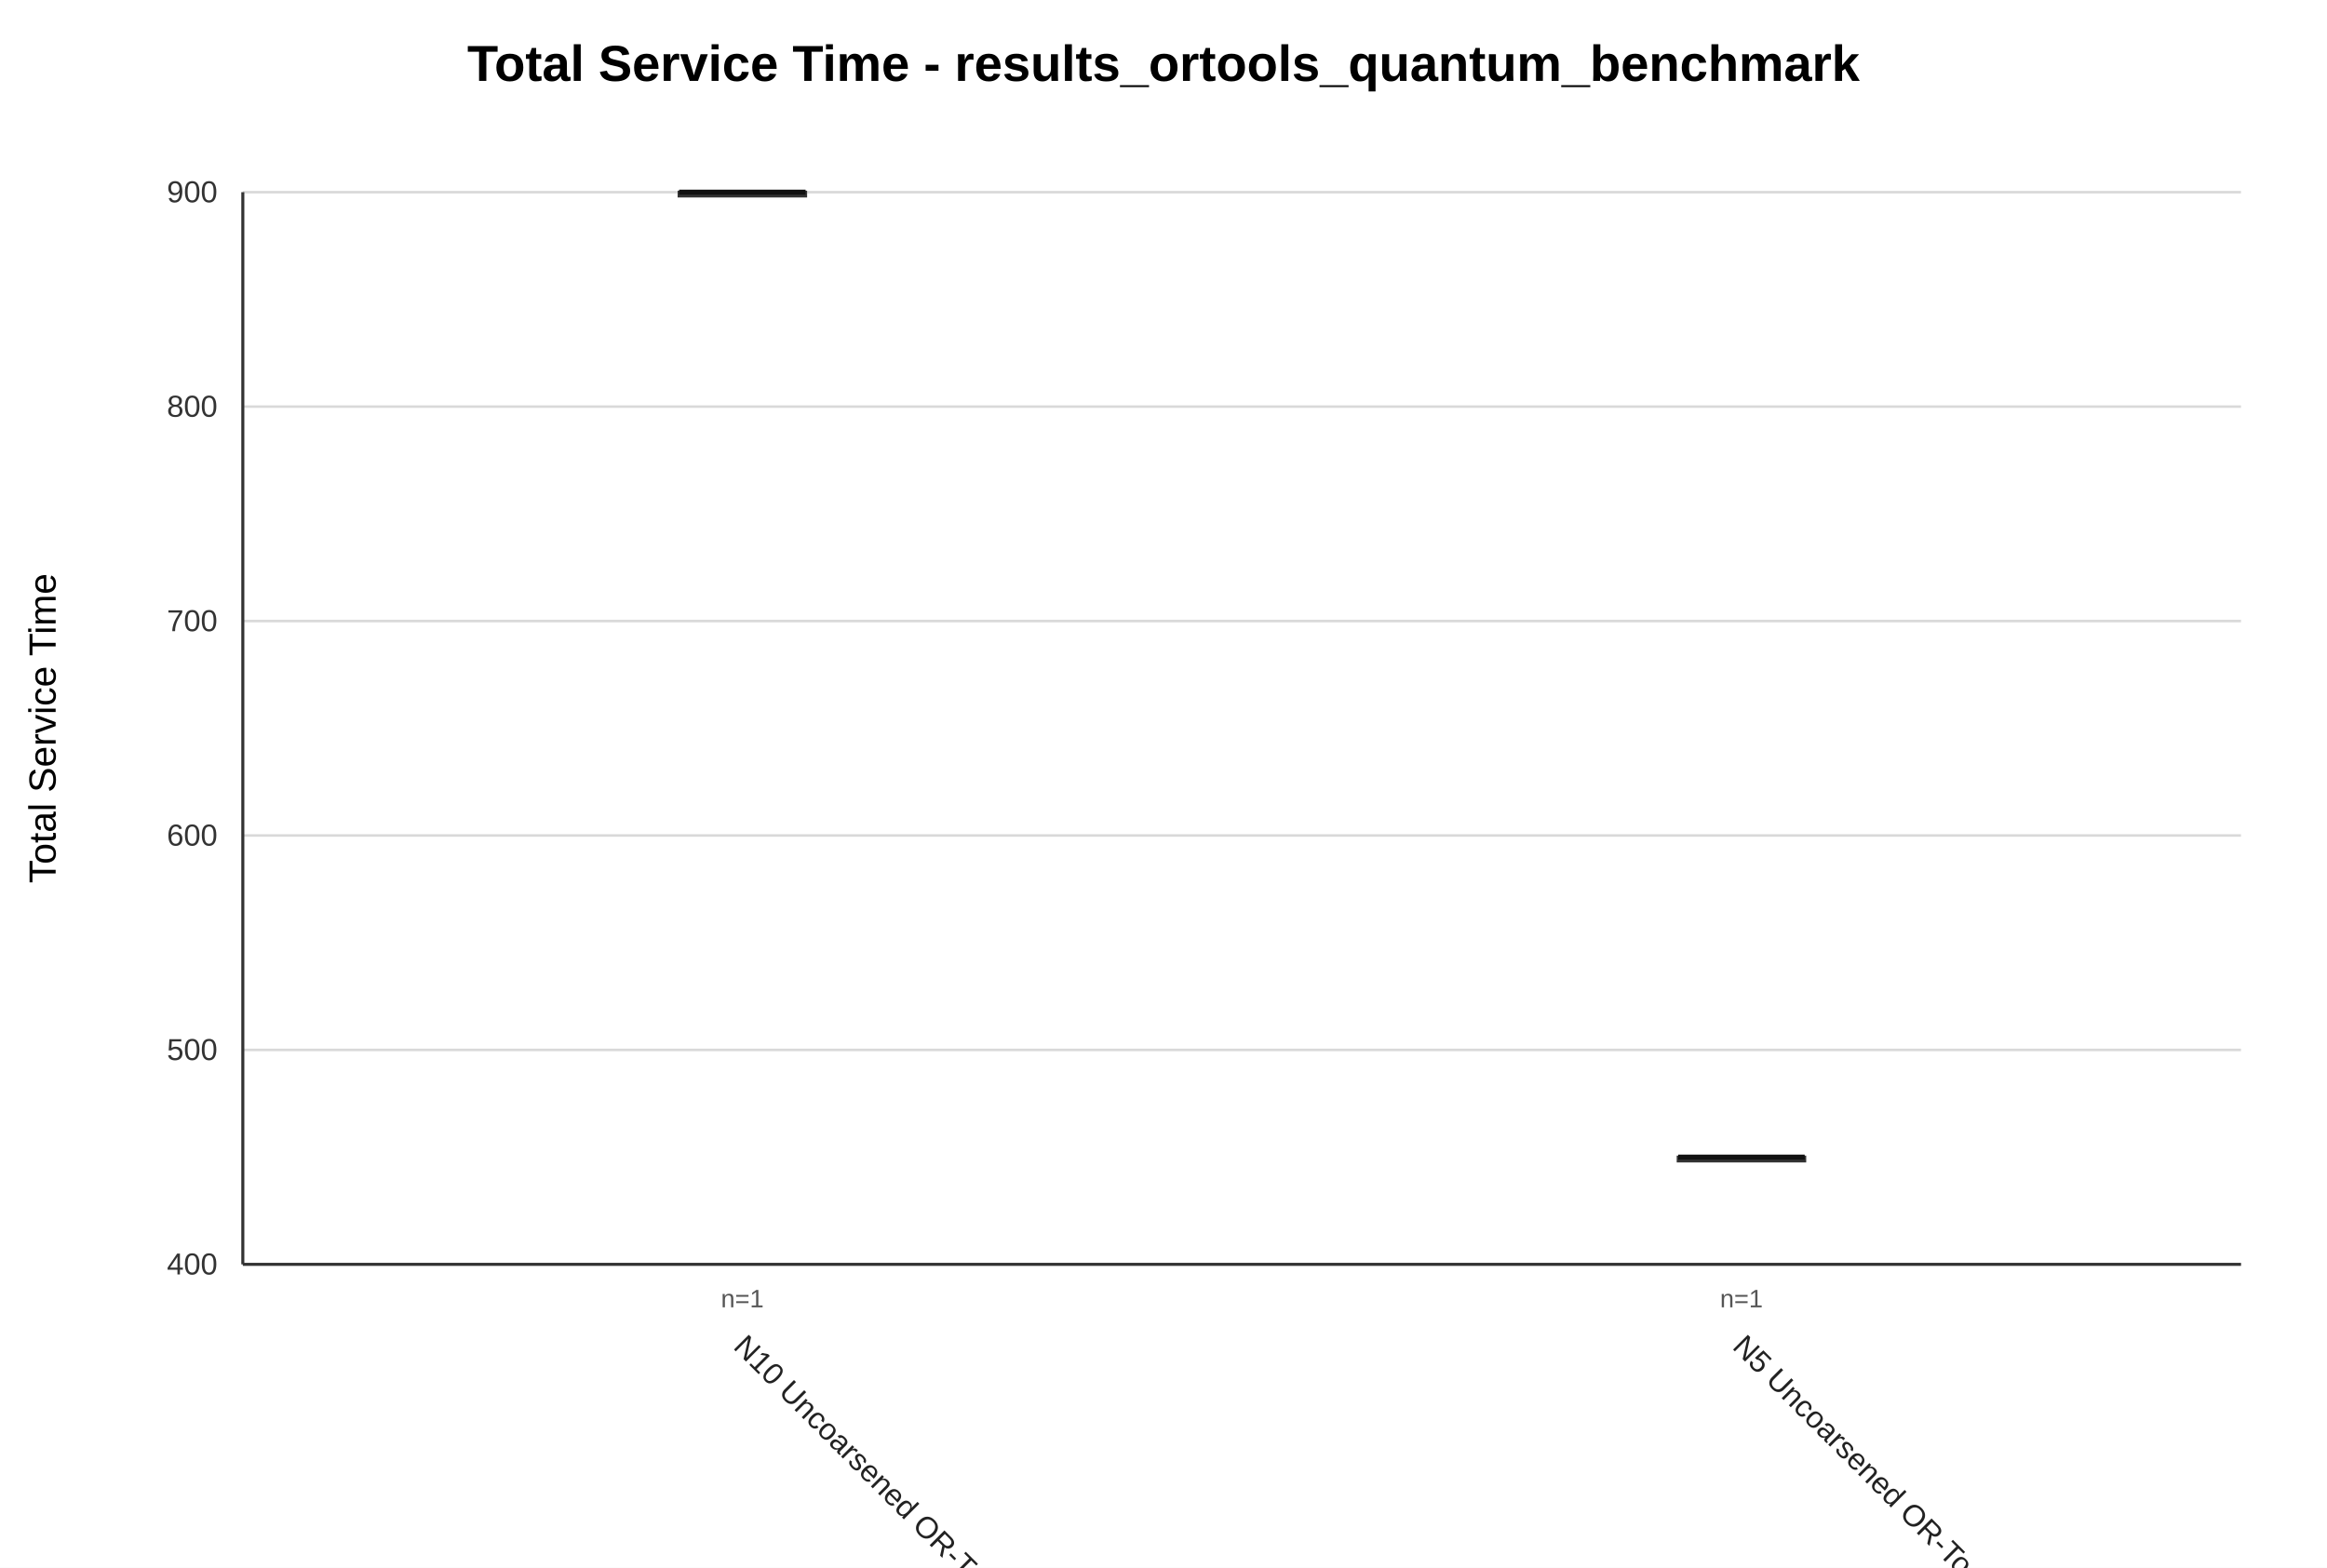
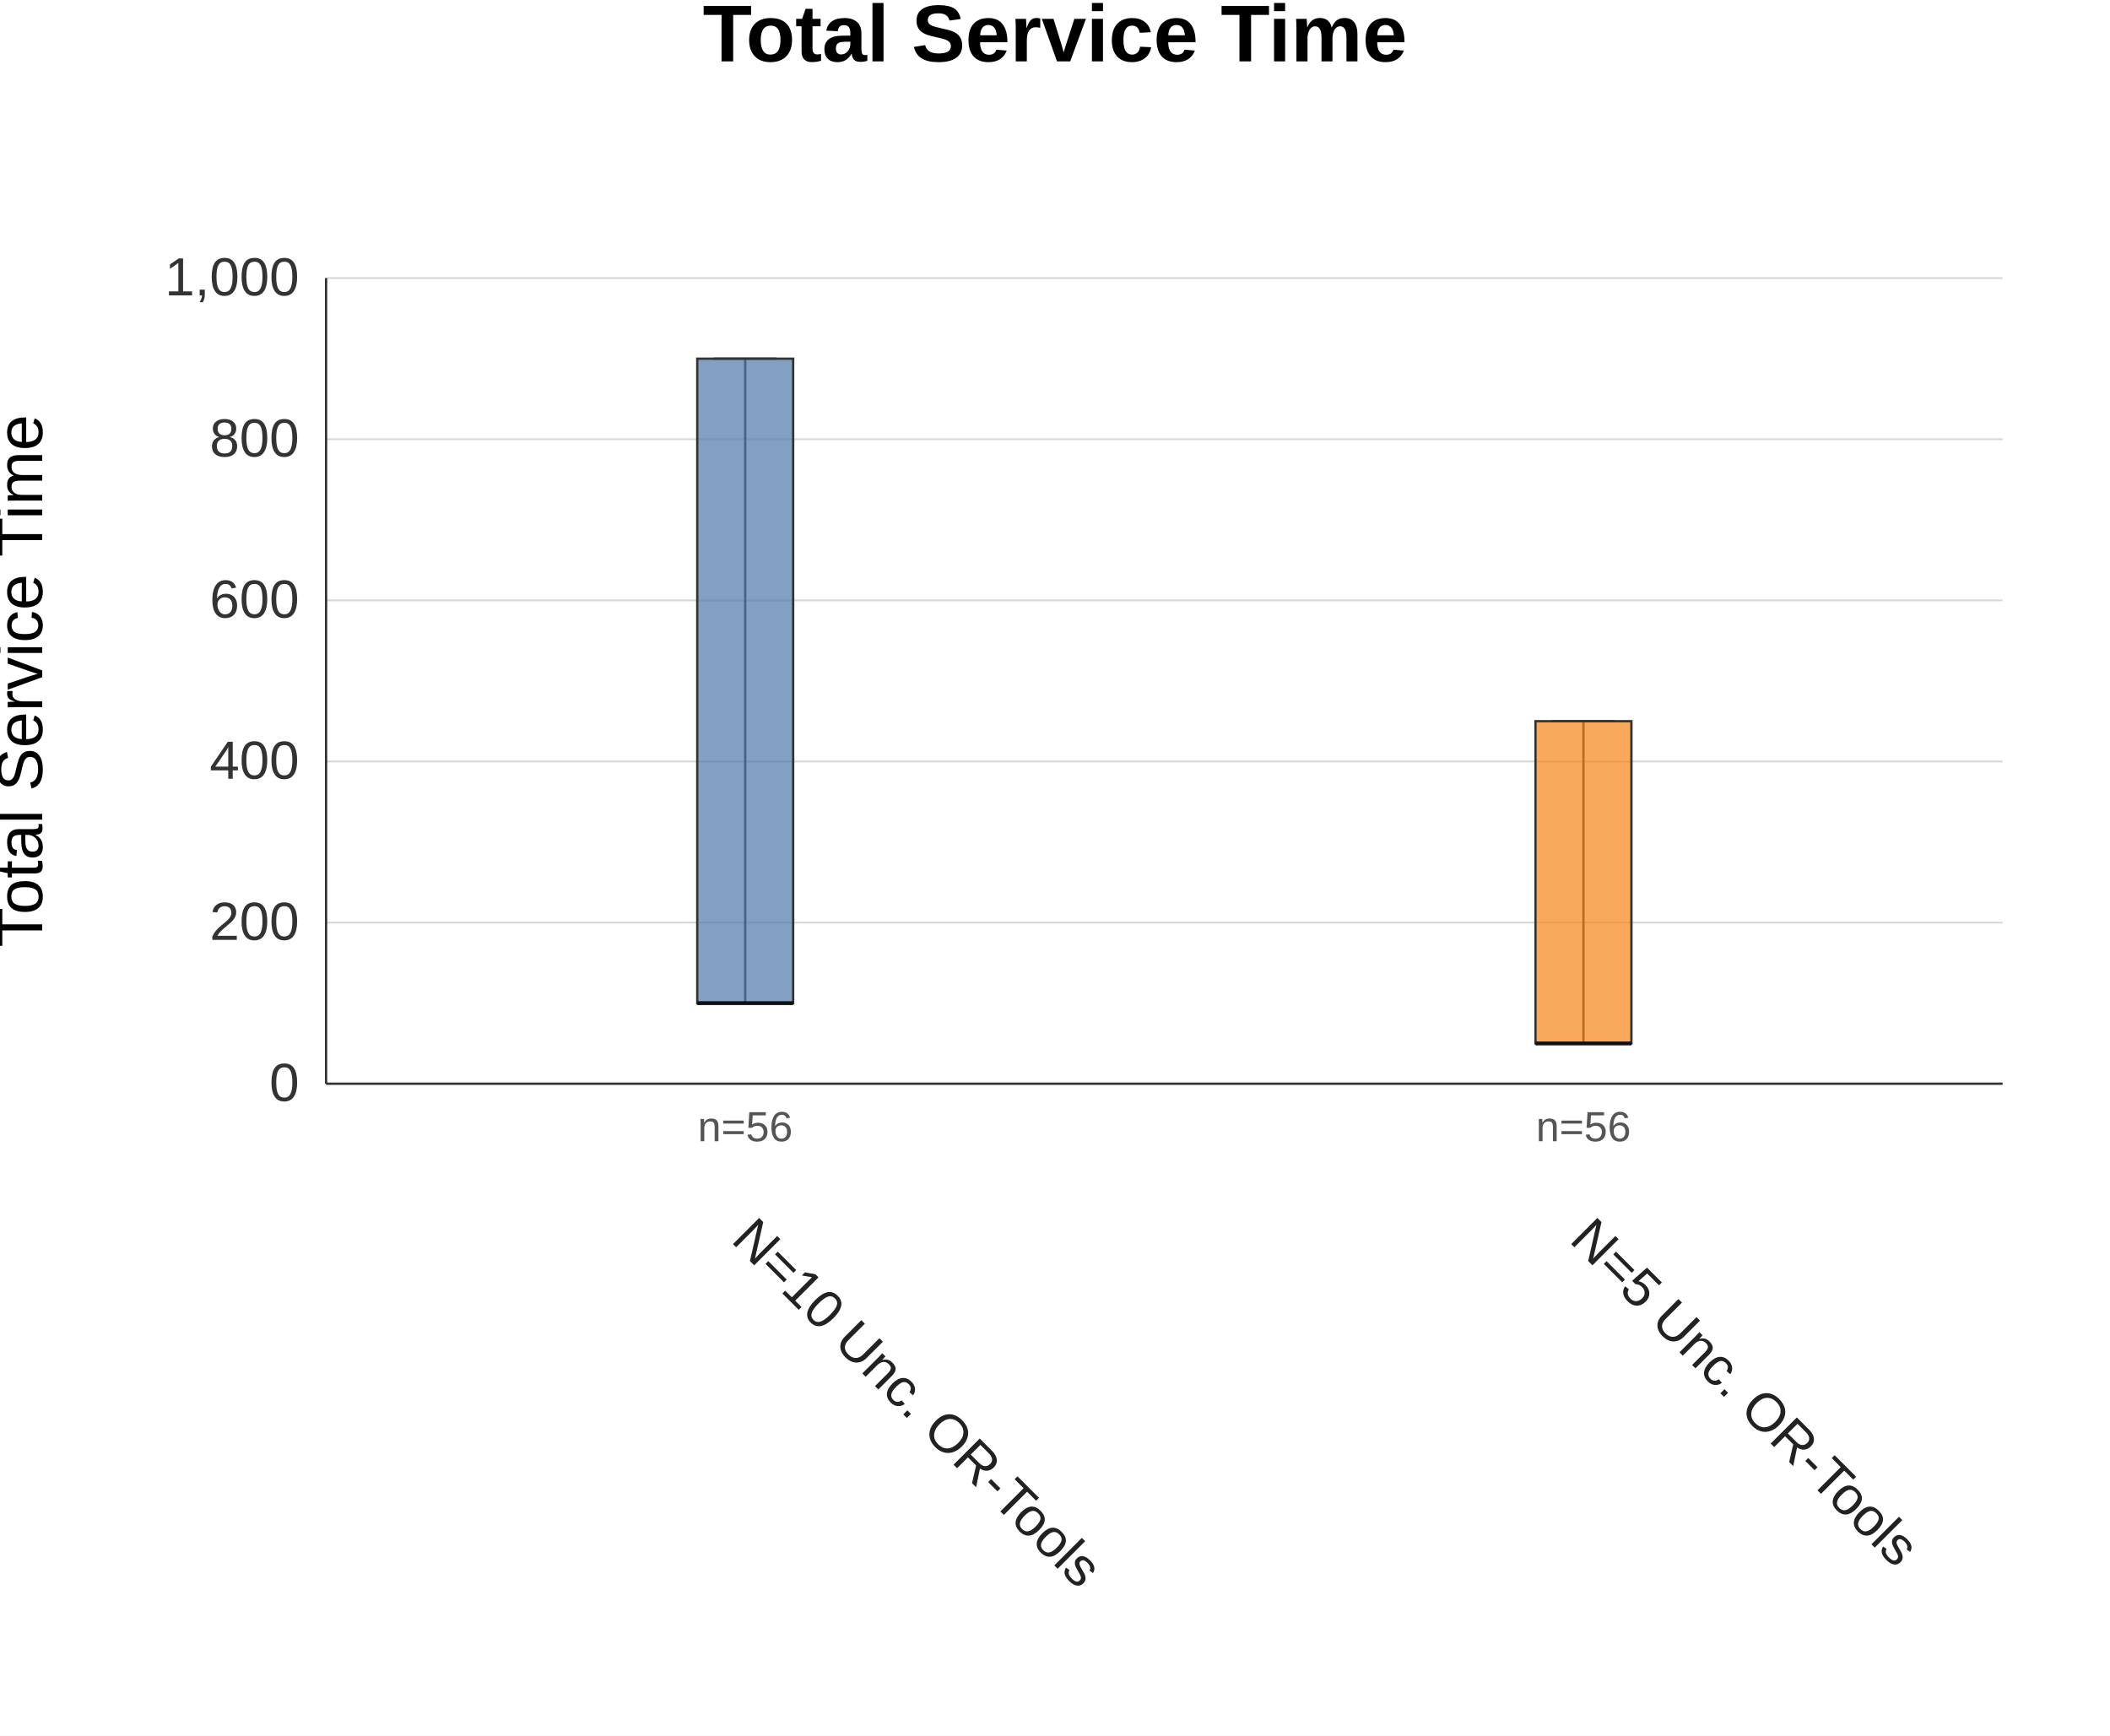
- <svg xmlns="http://www.w3.org/2000/svg" width="920" height="620" viewBox="0 0 920 620">
-   <rect x="0" y="0" width="920" height="620" fill="#ffffff" />
-   <text x="460.0" y="32" text-anchor="middle" font-family="Arial, sans-serif" font-size="20" font-weight="700">Total Service Time - results_ortools_quantum_benchmark</text>
-   <text transform="translate(22 288.0) rotate(-90)" text-anchor="middle" font-family="Arial, sans-serif" font-size="15">Total Service Time</text>
-   <line x1="96" y1="500.0" x2="886" y2="500.0" stroke="#d9d9d9" stroke-width="1" />
-   <text x="86" y="504.0" text-anchor="end" font-family="Arial, sans-serif" font-size="12" fill="#333333">400</text>
-   <line x1="96" y1="415.2" x2="886" y2="415.2" stroke="#d9d9d9" stroke-width="1" />
-   <text x="86" y="419.2" text-anchor="end" font-family="Arial, sans-serif" font-size="12" fill="#333333">500</text>
-   <line x1="96" y1="330.4" x2="886" y2="330.4" stroke="#d9d9d9" stroke-width="1" />
-   <text x="86" y="334.4" text-anchor="end" font-family="Arial, sans-serif" font-size="12" fill="#333333">600</text>
-   <line x1="96" y1="245.6" x2="886" y2="245.6" stroke="#d9d9d9" stroke-width="1" />
-   <text x="86" y="249.6" text-anchor="end" font-family="Arial, sans-serif" font-size="12" fill="#333333">700</text>
-   <line x1="96" y1="160.8" x2="886" y2="160.8" stroke="#d9d9d9" stroke-width="1" />
-   <text x="86" y="164.8" text-anchor="end" font-family="Arial, sans-serif" font-size="12" fill="#333333">800</text>
-   <line x1="96" y1="76.0" x2="886" y2="76.0" stroke="#d9d9d9" stroke-width="1" />
-   <text x="86" y="80.0" text-anchor="end" font-family="Arial, sans-serif" font-size="12" fill="#333333">900</text>
-   <line x1="96" y1="76" x2="96" y2="500" stroke="#333333" stroke-width="1.2" />
-   <line x1="96" y1="500" x2="886" y2="500" stroke="#333333" stroke-width="1.2" />
-   <line x1="293.5" y1="76.0" x2="293.5" y2="76.0" stroke="#333333" stroke-width="1.2" />
-   <line x1="277.2" y1="76.0" x2="309.8" y2="76.0" stroke="#333333" stroke-width="1.2" />
-   <line x1="277.2" y1="76.0" x2="309.8" y2="76.0" stroke="#333333" stroke-width="1.2" />
-   <rect x="268.5" y="76.0" width="50.0" height="1.5" fill="#4C78A8" fill-opacity="0.70" stroke="#333333" stroke-width="1.2" />
-   <line x1="268.5" y1="76.0" x2="318.5" y2="76.0" stroke="#111111" stroke-width="2" />
-   <text x="293.5" y="517" text-anchor="middle" font-family="Arial, sans-serif" font-size="10" fill="#555555">n=1</text>
-   <text transform="translate(289.5 533) rotate(45)" text-anchor="start" font-family="Arial, sans-serif" font-size="12" fill="#222222">N10 Uncoarsened OR-Tools</text>
-   <line x1="688.5" y1="457.6" x2="688.5" y2="457.6" stroke="#333333" stroke-width="1.2" />
-   <line x1="672.2" y1="457.6" x2="704.8" y2="457.6" stroke="#333333" stroke-width="1.2" />
-   <line x1="672.2" y1="457.6" x2="704.8" y2="457.6" stroke="#333333" stroke-width="1.2" />
-   <rect x="663.5" y="457.6" width="50.0" height="1.5" fill="#F58518" fill-opacity="0.70" stroke="#333333" stroke-width="1.2" />
-   <line x1="663.5" y1="457.6" x2="713.5" y2="457.6" stroke="#111111" stroke-width="2" />
-   <text x="688.5" y="517" text-anchor="middle" font-family="Arial, sans-serif" font-size="10" fill="#555555">n=1</text>
-   <text transform="translate(684.5 533) rotate(45)" text-anchor="start" font-family="Arial, sans-serif" font-size="12" fill="#222222">N5 Uncoarsened OR-Tools</text>
+ <svg xmlns="http://www.w3.org/2000/svg" width="1100" height="905" viewBox="0 0 1100 905">
+   <rect x="0" y="0" width="1100" height="905" fill="#ffffff" />
+   <text x="550.0" y="32" text-anchor="middle" font-family="Arial, sans-serif" font-size="42" font-weight="700">Total Service Time</text>
+   <text transform="translate(22 355.0) rotate(-90)" text-anchor="middle" font-family="Arial, sans-serif" font-size="34">Total Service Time</text>
+   <line x1="170" y1="565.0" x2="1044" y2="565.0" stroke="#d9d9d9" stroke-width="1" />
+   <text x="156" y="574.0" text-anchor="end" font-family="Arial, sans-serif" font-size="28" fill="#333333">0</text>
+   <line x1="170" y1="481.0" x2="1044" y2="481.0" stroke="#d9d9d9" stroke-width="1" />
+   <text x="156" y="490.0" text-anchor="end" font-family="Arial, sans-serif" font-size="28" fill="#333333">200</text>
+   <line x1="170" y1="397.0" x2="1044" y2="397.0" stroke="#d9d9d9" stroke-width="1" />
+   <text x="156" y="406.0" text-anchor="end" font-family="Arial, sans-serif" font-size="28" fill="#333333">400</text>
+   <line x1="170" y1="313.0" x2="1044" y2="313.0" stroke="#d9d9d9" stroke-width="1" />
+   <text x="156" y="322.0" text-anchor="end" font-family="Arial, sans-serif" font-size="28" fill="#333333">600</text>
+   <line x1="170" y1="229.0" x2="1044" y2="229.0" stroke="#d9d9d9" stroke-width="1" />
+   <text x="156" y="238.0" text-anchor="end" font-family="Arial, sans-serif" font-size="28" fill="#333333">800</text>
+   <line x1="170" y1="145.0" x2="1044" y2="145.0" stroke="#d9d9d9" stroke-width="1" />
+   <text x="156" y="154.0" text-anchor="end" font-family="Arial, sans-serif" font-size="28" fill="#333333">1,000</text>
+   <line x1="170" y1="145" x2="170" y2="565" stroke="#333333" stroke-width="1.2" />
+   <line x1="170" y1="565" x2="1044" y2="565" stroke="#333333" stroke-width="1.2" />
+   <line x1="388.5" y1="187.0" x2="388.5" y2="523.0" stroke="#333333" stroke-width="1.2" />
+   <line x1="372.2" y1="187.0" x2="404.8" y2="187.0" stroke="#333333" stroke-width="1.2" />
+   <line x1="372.2" y1="523.0" x2="404.8" y2="523.0" stroke="#333333" stroke-width="1.2" />
+   <rect x="363.5" y="187.0" width="50.0" height="336.0" fill="#4C78A8" fill-opacity="0.70" stroke="#333333" stroke-width="1.2" />
+   <line x1="363.5" y1="523.0" x2="413.5" y2="523.0" stroke="#111111" stroke-width="2" />
+   <text x="388.5" y="595" text-anchor="middle" font-family="Arial, sans-serif" font-size="22" fill="#555555">n=56</text>
+   <text transform="translate(380.5 647) rotate(45)" text-anchor="start" font-family="Arial, sans-serif" font-size="28" fill="#222222">N=10 Unc. OR-Tools</text>
+   <line x1="825.5" y1="376.0" x2="825.5" y2="544.0" stroke="#333333" stroke-width="1.2" />
+   <line x1="809.2" y1="376.0" x2="841.8" y2="376.0" stroke="#333333" stroke-width="1.2" />
+   <line x1="809.2" y1="544.0" x2="841.8" y2="544.0" stroke="#333333" stroke-width="1.2" />
+   <rect x="800.5" y="376.0" width="50.0" height="168.0" fill="#F58518" fill-opacity="0.70" stroke="#333333" stroke-width="1.2" />
+   <line x1="800.5" y1="544.0" x2="850.5" y2="544.0" stroke="#111111" stroke-width="2" />
+   <text x="825.5" y="595" text-anchor="middle" font-family="Arial, sans-serif" font-size="22" fill="#555555">n=56</text>
+   <text transform="translate(817.5 647) rotate(45)" text-anchor="start" font-family="Arial, sans-serif" font-size="28" fill="#222222">N=5 Unc. OR-Tools</text>
</svg>
